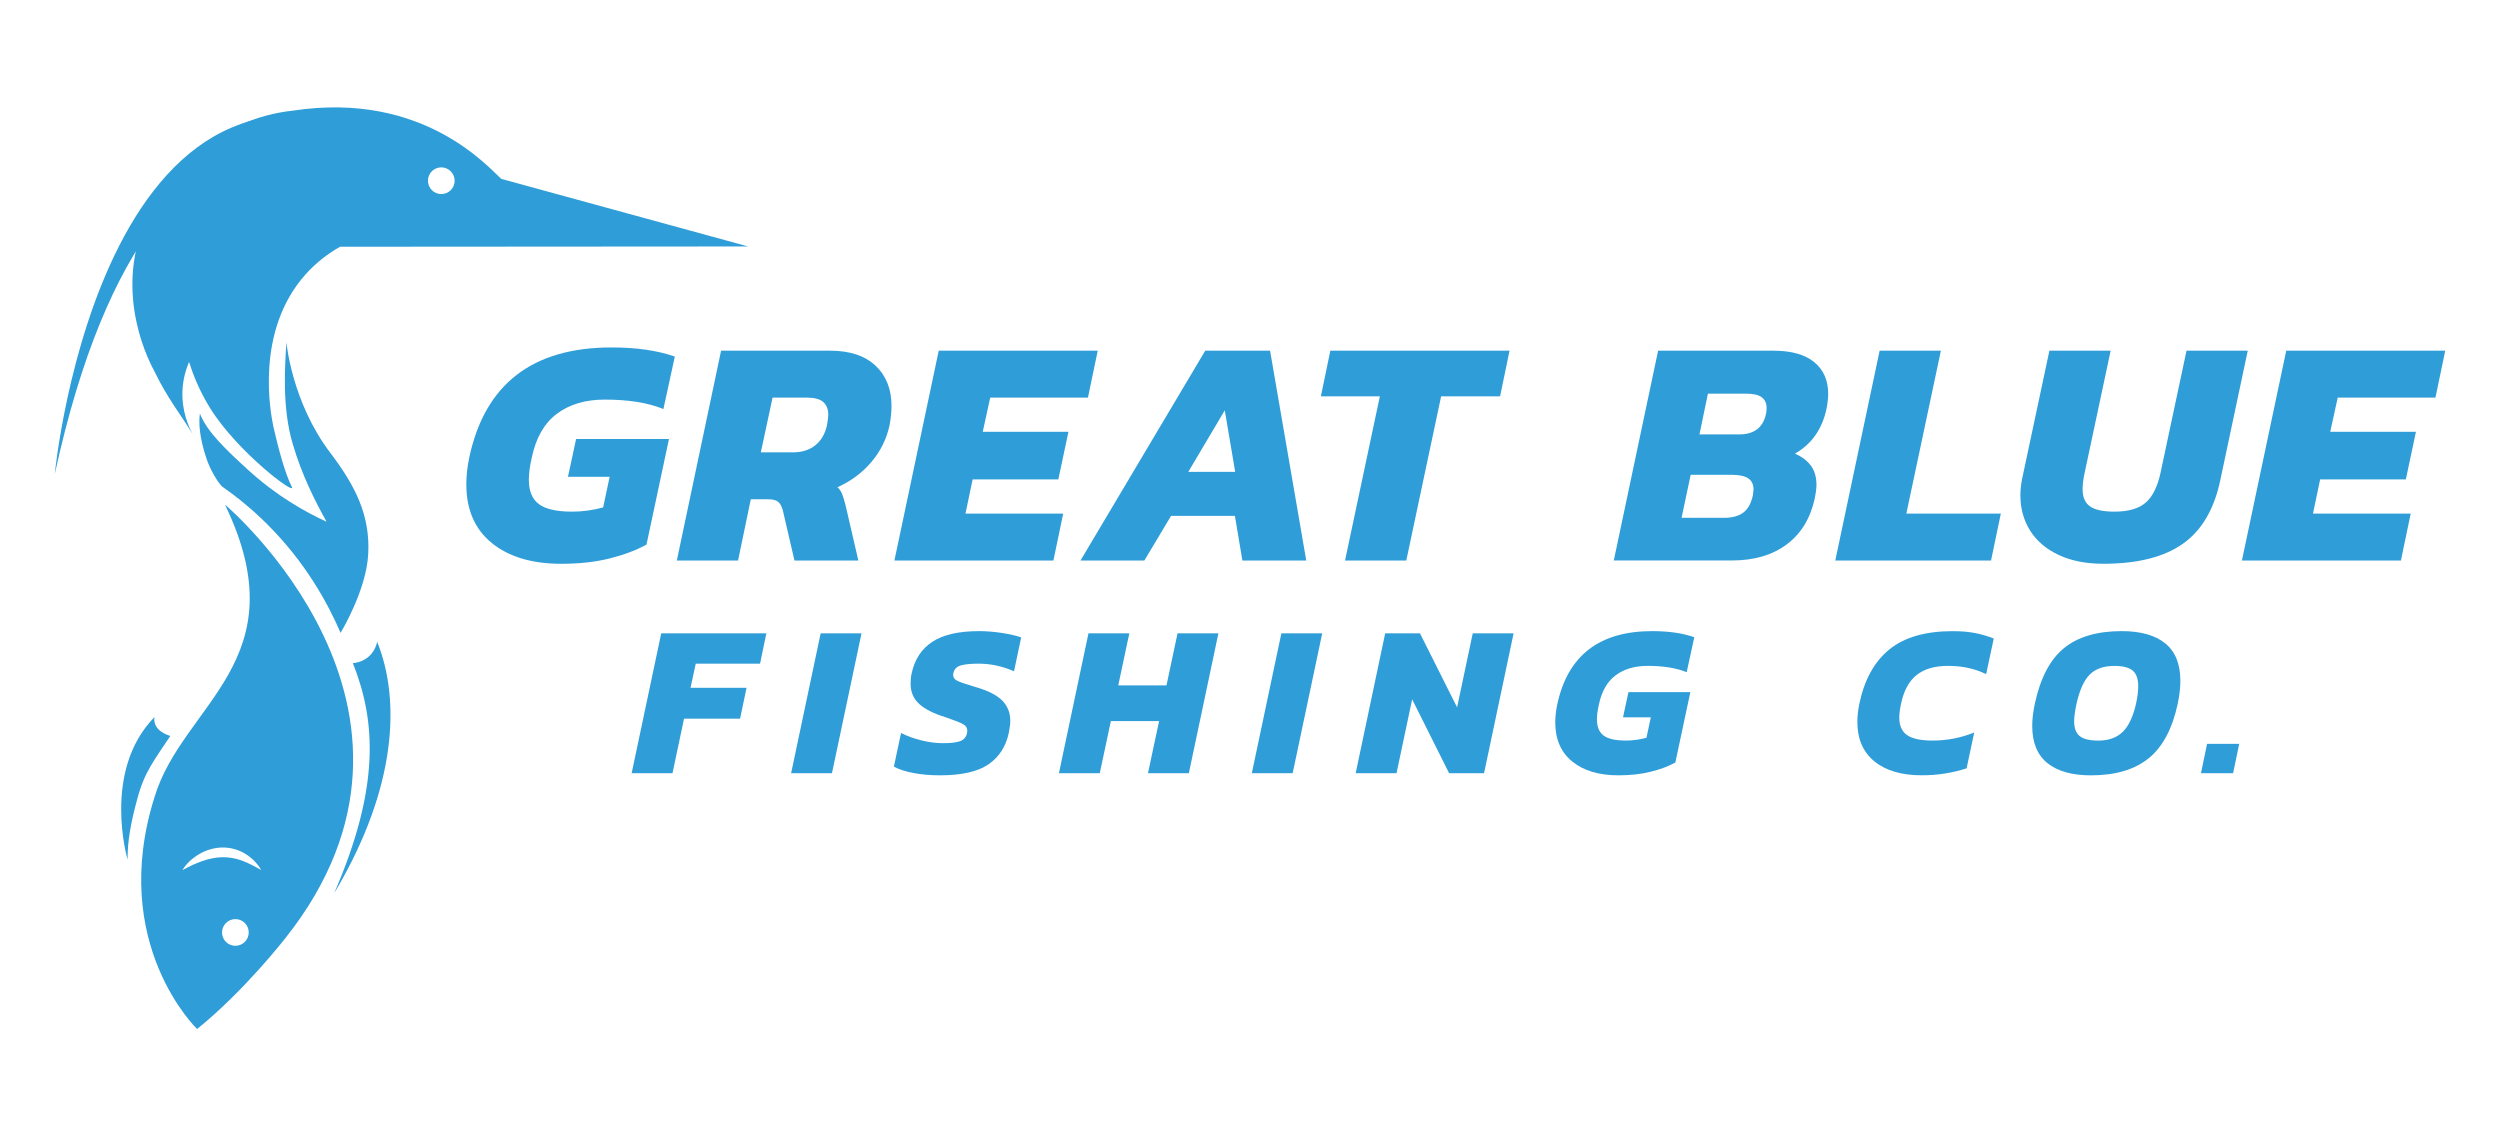
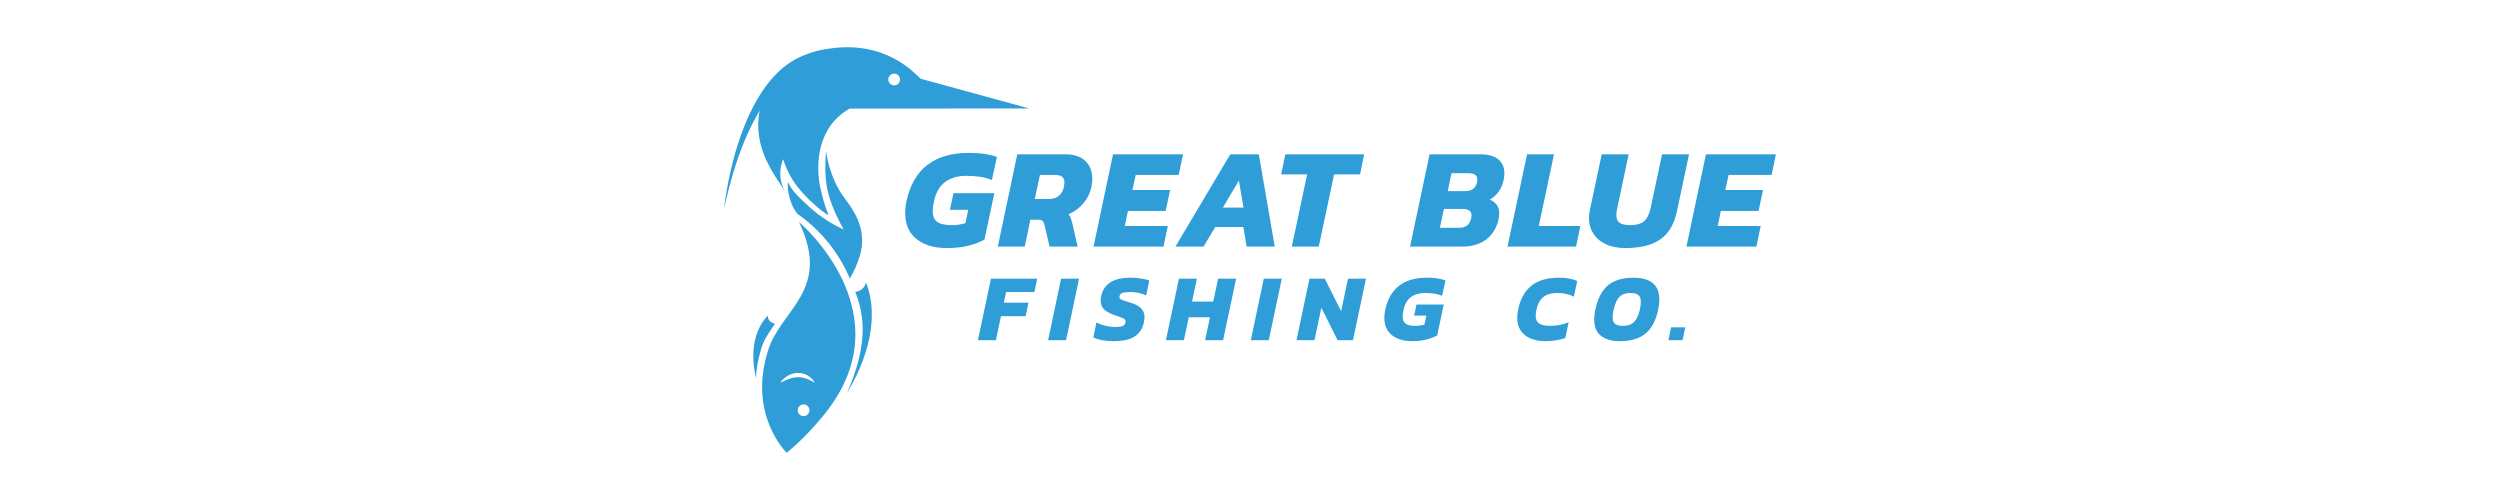
- <svg xmlns="http://www.w3.org/2000/svg" version="1.1" x="0px" y="0px" width="700" hieght="100" viewBox="0 0 792 360" style="enable-background:new 0 0 792 360;" xml:space="preserve">
+ <svg xmlns="http://www.w3.org/2000/svg" version="1.1" x="0px" y="0px" width="500" height="100" viewBox="0 0 792 360" style="enable-background:new 0 0 792 360;" xml:space="preserve">
  <style type="text/css">
	.st0{display:none;}
	.st1{display:inline;}
	.st2{fill:#6AACDE;}
	.st3{display:inline;fill:none;stroke:#6AACDE;stroke-width:4;stroke-miterlimit:10;}
	.st4{display:inline;fill:none;stroke:#1B75BB;stroke-width:10;stroke-linecap:round;stroke-miterlimit:10;}
	.st5{display:inline;fill:none;stroke:#26A9E0;stroke-width:10;stroke-miterlimit:10;}
	.st6{display:inline;fill:none;stroke:#231F20;stroke-width:10;stroke-miterlimit:10;}
	.st7{display:inline;fill:none;stroke:#231F20;stroke-width:6;stroke-miterlimit:10;}
	.st8{fill:none;stroke:#41C6F1;stroke-width:7.869;stroke-linecap:round;stroke-miterlimit:10;}
	.st9{fill:none;stroke:#1B95D2;stroke-width:0.869;stroke-miterlimit:10;}
	.st10{fill:#2E9DD8;}
</style>
  <g id="background">
</g>
  <g id="Layer_1">
</g>
  <g id="Layer_2" class="st0">
    <g class="st1">
      <g>
        <path class="st2" d="M-538.23,281.32c12.79-24.86,29.96-47.17,49.8-66.8c20.71-20.49,44.18-37.95,69.01-53.13     c26.36-16.12,54.18-29.71,82.41-42.2c14.17-6.27,28.46-12.6,43.53-16.37c13.78-3.45,28-4.26,41.99-1.54     c13.16,2.56,25.71,7.83,36.71,15.5c2.75,1.92,5.38,3.99,7.89,6.2c2.46,2.17,4.65,4.79,7.45,6.54c2.53,1.58,5.86,2.39,8.39,0.37     c2.85-2.28,3.07-7.1,3.83-10.4c0.93-4.02,1.86-8.03,2.79-12.05c0.73-3.13-4.09-4.47-4.82-1.33c-0.96,4.13-1.91,8.26-2.87,12.39     c-0.45,1.92-0.86,3.85-1.34,5.77c-0.36,1.46-0.68,2.2-2.24,1.6c-2.78-1.08-4.87-3.91-7.04-5.86c-2.53-2.27-5.18-4.4-7.93-6.4     c-10.84-7.9-23.4-13.54-36.47-16.51c-13.62-3.1-27.6-3.18-41.3-0.52c-15.28,2.97-29.76,8.99-43.97,15.17     c-28.22,12.28-56.08,25.52-82.6,41.16c-25.21,14.86-49.22,31.94-70.6,51.96c-20.3,19.01-38.27,40.71-52.06,64.91     c-1.69,2.97-3.31,5.98-4.88,9.01C-544.02,281.65-539.71,284.18-538.23,281.32L-538.23,281.32z" />
      </g>
    </g>
    <g class="st1">
      <g>
        <path class="st2" d="M-610.81,394.52c0.39-5.47,0.77-10.95,1.16-16.42c0.37-5.19,0.32-10.64,1.6-15.7     c1.22-4.86,4.1-9.18,6.56-13.48c2.67-4.68,5.34-9.35,8.01-14.03c2.71-4.75,5.42-9.5,8.13-14.25c2.58-4.51,5.04-9.13,7.8-13.53     c2.19-3.49,4.87-6.49,8.27-8.83c3.17-2.17,6.63-3.87,10.11-5.47c7.79-3.59,16.14-6.92,21.76-13.7c0.86-1.04,1.02-2.52,0-3.54     c-0.89-0.89-2.67-1.04-3.54,0c-4.96,5.98-12.24,9.05-19.15,12.19c-7.48,3.4-14.73,7.15-19.77,13.88     c-3.08,4.11-5.43,8.8-7.97,13.25c-2.79,4.89-5.59,9.79-8.38,14.68c-2.71,4.75-5.42,9.5-8.13,14.25     c-2.62,4.59-5.52,9.11-7.48,14.03c-2.24,5.6-2.24,11.85-2.66,17.78c-0.45,6.3-0.89,12.6-1.34,18.91c-0.1,1.35,1.22,2.5,2.5,2.5     C-611.88,397.02-610.9,395.87-610.81,394.52L-610.81,394.52z" />
      </g>
    </g>
    <g class="st1">
      <g>
        <path class="st2" d="M-611.02,396.43c3.58,2.7,8.42,2.74,12.6,1.68c4.6-1.16,8.65-3.84,13.27-4.93     c4.91-1.15,10.06-0.11,15.04-0.66c5.14-0.57,9.99-2.23,14.81-4.04c9.78-3.66,19.65-7.08,29.64-10.17     c5.04-1.56,10.1-3.04,15.19-4.44c2.58-0.71,5.17-1.4,7.76-2.07c1.06-0.27,2.14-0.64,3.23-0.79c0.3-0.04,0.66-0.08,0.93-0.02     c-0.01,0,0,0.01,0.01,0.01c-0.18-0.23-0.2-0.24-0.06-0.02c0.1,0.16,0.19,0.33,0.27,0.5c1.19,2.22,3.19,3.29,5.69,2.84     c2.16-0.38,3.87-1.77,5.59-3.03c4.02-2.95,8.18-5.71,12.46-8.26s8.68-4.92,13.18-7.06c2.12-1.01,4.25-2.03,6.49-2.76     c2.33-0.76,4.51-0.96,6.95-0.91c2.74,0.06,5.09-0.41,7.57-1.58c2.06-0.97,3.99-1.97,6.21-2.55c4.57-1.2,9.34-1.14,14.02-1.23     c4.83-0.09,9.58-0.49,14.31-1.52c4.71-1.02,9.3-2.5,13.88-3.95c4.58-1.45,9.17-2.9,13.88-3.87c2.23-0.46,4.48-0.8,6.76-0.95     c0.61-0.04,1.68-0.27,2.22,0.13c0.57,0.44,0.74,1.63,0.93,2.28c2.92,10,5.11,20.24,6.47,30.56c0.34,2.56,0.62,5.12,0.86,7.69     c0.13,1.34,1.06,2.5,2.5,2.5c1.25,0,2.63-1.15,2.5-2.5c-1-10.58-2.75-21.09-5.3-31.41c-0.64-2.58-1.33-5.15-2.07-7.71     c-0.65-2.23-1.38-4.69-3.58-5.86c-2.16-1.15-4.83-0.71-7.16-0.43c-2.41,0.29-4.8,0.71-7.17,1.26     c-9.45,2.18-18.44,6.05-27.98,7.83c-9.43,1.77-19.52-0.29-28.66,3.07c-2.23,0.82-4.25,2.19-6.51,2.9     c-2.37,0.74-4.92,0.16-7.36,0.45c-5.02,0.59-9.64,2.95-14.12,5.16c-4.47,2.21-8.84,4.62-13.09,7.23     c-4.29,2.64-8.33,5.59-12.45,8.49c-0.75,0.52-1.46,0.85-2.3,1.16c-0.21,0.08-0.42-0.05-0.2,0.01c0.18,0.05,0.34,0.58,0-0.15     c-0.11-0.23-0.22-0.46-0.34-0.67c-1.35-2.35-3.75-2.88-6.27-2.5c-2.48,0.38-4.94,1.2-7.35,1.84c-2.59,0.69-5.17,1.4-7.75,2.13     c-10.23,2.9-20.36,6.12-30.39,9.66c-4.9,1.73-9.74,3.64-14.65,5.35c-2.43,0.84-4.89,1.59-7.41,2.08     c-2.43,0.47-4.88,0.55-7.34,0.52c-2.71-0.03-5.43-0.16-8.14,0.16c-2.5,0.29-4.86,0.94-7.19,1.88c-4.12,1.66-8.23,4.05-12.79,4.02     c-1.87-0.01-3.52-0.53-5.02-1.65c-1.08-0.81-2.8-0.17-3.42,0.9C-612.66,394.29-612.1,395.61-611.02,396.43L-611.02,396.43z" />
      </g>
    </g>
    <g class="st1">
      <g>
        <path class="st2" d="M-362.33,378.06c-4.47,10.41-9.3,20.66-14.5,30.73c-2.56,4.95-5.1,9.96-7.95,14.74c0,0-0.37,0.61-0.37,0.59     c0.02,0.16-0.11-0.22,0.2,0.02c0.07-0.01,0.14-0.02,0.21-0.03c0.61,0.22,0.71,0.16,0.29-0.18c-0.07-0.18-0.46-0.55-0.56-0.66     c-0.79-0.96-1.52-1.95-2.27-2.94c-1.58-2.1-3.18-4.26-5.19-5.99c-3.63-3.12-8.73-5.22-13.45-3.37c-4.28,1.68-6.76,5.65-8.26,9.81     c-1.78,4.95-2.45,10.46-2.67,15.68c-0.18,4.29-0.35,9.52,2.73,12.94c1.72,1.91,4.46,2.61,6.88,1.72c1.38-0.5,2.52-1.35,3.64-2.28     c0.87-0.72,1.68-1.57,2.76-2c0.48-0.19,1.08-0.35,1.3-0.05c0.56,0.77,0.35,2.58,0.42,3.46c0.23,3.25,0.46,6.51,0.69,9.76     c0.1,1.35,1.08,2.5,2.5,2.5c1.28,0,2.6-1.15,2.5-2.5c-0.21-2.93-0.42-5.86-0.63-8.79c-0.17-2.35,0.01-5.21-1.36-7.25     c-1.49-2.23-4.25-2.77-6.7-1.97c-2.2,0.72-3.63,2.29-5.44,3.62c-0.64,0.47-1.42,0.93-2.1,0.87c-0.34-0.03-0.78-0.41-1.06-0.83     c-0.84-1.27-1.1-2.93-1.16-4.43c-0.23-5.45,0.33-11,1.65-16.29c0.83-3.34,2.27-7.54,5.62-9.14c3.97-1.89,8.16,1.31,10.68,4.15     c1.68,1.9,3.12,4,4.69,6c1.61,2.04,3.85,4.27,6.59,2.54c2.13-1.35,3.21-4.28,4.38-6.4c1.35-2.45,2.67-4.91,3.97-7.38     c5.88-11.15,11.3-22.54,16.27-34.12c0.53-1.24,0.37-2.68-0.9-3.42C-359.96,376.55-361.8,376.82-362.33,378.06L-362.33,378.06z" />
      </g>
    </g>
    <g class="st1">
      <g>
        <path class="st2" d="M-392.28,534.25c4.16-19.19,1.03-38.7-0.93-57.95c-0.56-5.55-1.02-11.11-1.18-16.69     c-0.09-3.21-5.09-3.22-5,0c0.56,19.25,4.77,38.29,4.15,57.58c-0.17,5.3-0.74,10.55-1.87,15.73     C-397.78,536.06-392.96,537.4-392.28,534.25L-392.28,534.25z" />
      </g>
    </g>
    <g class="st1">
      <g>
        <path class="st2" d="M-375.43,534.82c1.38-7.52-0.8-14.78-1.08-22.28c-0.14-3.76,0.32-7.5,0.74-11.22     c0.41-3.57,0.67-7.13,0.73-10.72c0.12-6.91-0.3-13.96,1.1-20.77c0.67-3.26,1.83-6.26,3.27-9.25c1.52-3.15,2.89-6.27,3.17-9.8     c0.16-2.07-0.04-4.16-0.01-6.24c0.04-1.88,0.18-3.76,0.49-5.62c0.65-3.94,1.83-7.79,3.55-11.4c0.58-1.22,0.34-2.7-0.9-3.42     c-1.09-0.64-2.83-0.33-3.42,0.9c-3.12,6.52-4.8,13.64-4.72,20.89c0.02,1.86,0.21,3.76-0.07,5.61c-0.24,1.59-0.83,3.15-1.49,4.61     c-1.41,3.1-3,6.09-3.95,9.38c-1.98,6.81-1.96,14-1.98,21.02c-0.01,3.63-0.04,7.26-0.36,10.88c-0.33,3.75-0.91,7.47-1.11,11.23     c-0.22,4.24,0.32,8.4,0.89,12.59c0.54,4.04,1.07,8.21,0.33,12.26c-0.24,1.33,0.36,2.7,1.75,3.08     C-377.29,536.9-375.67,536.15-375.43,534.82L-375.43,534.82z" />
      </g>
    </g>
    <g class="st1">
      <g>
        <path class="st2" d="M-362.45,426.71c7.99-21.91,17.1-43.79,31.01-62.69c3.84-5.23,8.09-10.16,12.68-14.74     c2.28-2.27-1.25-5.81-3.54-3.54c-17.1,17.03-28.55,38.58-37.68,60.7c-2.58,6.25-4.98,12.58-7.3,18.94     c-0.46,1.27,0.52,2.74,1.75,3.08C-364.13,428.84-362.91,427.98-362.45,426.71L-362.45,426.71z" />
      </g>
    </g>
    <g class="st1">
      <g>
        <path class="st2" d="M-363.3,524.39c3.23-8.65,6.55-17.82,5.55-27.22c-0.49-4.65-1.86-9.09-3.35-13.51     c-1.47-4.36-2.83-8.74-3.84-13.23c-1.16-5.16-1.91-10.39-2.26-15.66c-0.09-1.35-1.08-2.5-2.5-2.5c-1.28,0-2.59,1.15-2.5,2.5     c0.63,9.32,2.41,18.51,5.34,27.39c1.39,4.2,2.93,8.38,3.77,12.74c0.83,4.36,0.61,8.82-0.29,13.14c-1.07,5.15-2.9,10.1-4.73,15.02     c-0.47,1.27,0.53,2.74,1.75,3.08C-364.97,526.52-363.77,525.65-363.3,524.39L-363.3,524.39z" />
      </g>
    </g>
    <g class="st1">
      <g>
        <path class="st2" d="M-338.76,520.48c0.33-8.88,0.66-17.75,1-26.63c0.33-8.71,1.36-17.78-0.41-26.4     c-1.61-7.85-5.71-15.04-6.54-23.07c-0.45-4.32-0.29-8.69-0.25-13.02c0.04-4.45,0.09-8.91,0.13-13.36     c0.1-10.06,0.2-20.12,0.29-30.18c0.03-3.22-4.97-3.22-5,0c-0.09,8.91-0.17,17.81-0.26,26.72c-0.09,8.81-0.5,17.7-0.14,26.5     c0.17,4.25,0.86,8.39,2.12,12.45c1.19,3.83,2.7,7.56,3.84,11.41c2.46,8.32,1.66,16.94,1.34,25.49     c-0.37,10.03-0.75,20.06-1.12,30.08C-343.88,523.7-338.88,523.7-338.76,520.48L-338.76,520.48z" />
      </g>
    </g>
    <g class="st1">
      <g>
        <path class="st2" d="M-197.92,401.29c0.07-0.51,0.15-1.02,0.22-1.54c0.1-0.33,0.12-0.66,0.04-1c-0.02-0.33-0.11-0.64-0.3-0.93     c-0.16-0.29-0.37-0.53-0.64-0.7c-0.24-0.22-0.52-0.37-0.85-0.45c-0.22-0.03-0.44-0.06-0.66-0.09c-0.45,0-0.87,0.12-1.26,0.34     c-0.17,0.13-0.34,0.26-0.51,0.39c-0.31,0.31-0.52,0.68-0.64,1.1c-0.07,0.51-0.15,1.02-0.22,1.54c-0.1,0.33-0.12,0.66-0.04,1     c0.02,0.33,0.11,0.64,0.3,0.93c0.16,0.29,0.37,0.53,0.64,0.7c0.24,0.22,0.52,0.37,0.85,0.45c0.22,0.03,0.44,0.06,0.66,0.09     c0.45,0,0.87-0.12,1.26-0.34c0.17-0.13,0.34-0.26,0.51-0.39C-198.25,402.08-198.03,401.72-197.92,401.29L-197.92,401.29z" />
      </g>
    </g>
    <g class="st1">
      <g>
        <path class="st2" d="M-318.51,347.56c14.72-10.08,29.85-19.56,44.92-29.1c7.59-4.8,15.16-9.62,22.67-14.54     c7.8-5.11,15.68-10.2,23.17-15.76c6.86-5.09,13.02-10.83,18.98-16.93c5.89-6.02,11.65-12.17,17.19-18.52     c2.78-3.19,5.5-6.42,8.15-9.71c2.7-3.35,5.2-6.87,7.92-10.2c1.15-1.41,2.7-2.41,4.06-3.6c1.52-1.32,2.65-2.99,3.88-4.56     c2.62-3.38,5.2-6.79,7.68-10.27c9.54-13.37,17.73-27.72,23.29-43.22c0.68-1.9,1.32-3.81,1.92-5.73c0.96-3.08-3.86-4.4-4.82-1.33     c-4.8,15.36-12.32,29.63-21.33,42.92c-2.34,3.45-4.77,6.83-7.27,10.17c-2.33,3.11-4.56,6.62-7.58,9.09     c-1.45,1.18-2.85,2.31-3.99,3.81c-1.24,1.65-2.48,3.31-3.75,4.94c-2.63,3.37-5.32,6.7-8.08,9.97     c-5.36,6.36-10.97,12.51-16.72,18.52c-5.75,6-11.51,11.93-18.01,17.13c-7.08,5.65-14.65,10.66-22.19,15.67     c-7.52,5-15.11,9.87-22.73,14.71c-14.85,9.43-29.8,18.72-44.41,28.53c-1.83,1.23-3.65,2.46-5.46,3.71     c-1.11,0.76-1.61,2.2-0.9,3.42C-321.28,347.77-319.63,348.33-318.51,347.56L-318.51,347.56z" />
      </g>
    </g>
    <path class="st3" d="M-158.21,146.6" />
    <path class="st3" d="M-135.39,161.08c0,0,4.83-29.61,1.32-56.16c-3.51-26.54,0.22-58.79-34.22-81.6   C-202.74,0.5-199.89-3.01-199.89-3.01s-3.29-13.38,4.39-20.62c7.68-7.24,19.96-10.75,19.96-10.75h32.47l33.78,1.75h25.01   l20.62,2.63" />
    <path class="st4" d="M672.35-7.92l-30.07-32.46l-62.46-94.79c0,0-52.05-62.46,0-109.3c0,0,53.78-83.28,131.86-86.75   s130.12,53.78,130.12,53.78l317.49,72.87l-163.08,1.73H723.82c0,0-98.89,19.08-48.58,88.48s92.31,107.4,92.31,107.4" />
    <path class="st5" d="M1194.58-197.77c0,0,4.35,6.14,6.08,25.23c1.73,19.08,0,81.54,0,81.54s0.06,53.99-43.37,67.66   C1028.47,17.22,839.51-7.99,839.51-7.99c22.35-2.69,47.03-6.88,73.45-13.33c18.63-4.55,35.91-9.68,51.76-15.04v34.37" />
    <path class="st6" d="M1178.54-202.04" />
    <line class="st7" x1="1190.04" y1="-199.96" x2="1197.47" y2="-191.89" />
  </g>
  <g id="Layer_4">
</g>
  <g id="text">
</g>
  <g id="circle">
    <path class="st8" d="M70.53,145.39" />
    <path class="st9" d="M72.57,155.9" />
    <path class="st10" d="M70.26,154.05c4.54,3.17,9.46,7.11,14.38,12.01c12.18,12.14,19.2,25,23.25,34.42c0,0,8.21-13.41,8.77-25.09   c0.58-11.93-3.8-21.11-12.06-31.99c-12.22-16.11-13.86-34.97-13.86-34.97c-0.48,7.56-1.43,20.49,1.96,32.09   c2.96,10.14,7.25,18.45,10.76,24.77c-6.71-3.07-15.84-8.16-24.98-16.53c-6.82-6.25-12.91-11.95-15.15-17.74   c-0.41,2.9-0.19,7.54,2.11,14.34C66.6,148.79,68.72,152.36,70.26,154.05z" />
    <path class="st10" d="M119.56,203.5c7.36,18.43,5.99,45.78-12.83,78.02l-0.83,1.35c14.49-33.35,13.24-54.37,5.88-72.8   c0,0,6.3-0.1,7.81-7.07" />
    <path class="st10" d="M53.95,233.15c-4.88,7.44-8.19,11.27-10.47,20.01c-1.94,7-3.14,13.4-3.06,19.17c0,0-8.26-28.04,8.53-45.17   C48.95,227.15,47.84,231.24,53.95,233.15z" />
    <path class="st10" d="M158.85,56.68c-3.66-3.03-24.3-28.02-66.12-21.62c-22.13,2.36-40.81,18.18-47.84,37.9   c-7.93,22.25,2.46,41.83,4.22,45.03c3.88,8.09,8,13.1,11.99,19.65c-1.27-2.31-3.61-7.35-3.29-13.99c0.19-3.85,1.21-6.94,2.09-8.99   c1.16,3.74,3.15,8.95,6.63,14.58c8.61,13.93,27.51,28.12,25.91,24.98c-2.16-4.26-4.31-12.31-5.84-19.09   c-0.92-4.44-5.87-30.23,10.21-48.21c3.41-3.82,7.21-6.64,10.91-8.75l129.28-0.09L158.85,56.68z M139.8,61.48   c-2.34,0-4.23-1.9-4.23-4.23c0-2.34,1.9-4.23,4.23-4.23c2.34,0,4.23,1.9,4.23,4.23C144.04,59.59,142.14,61.48,139.8,61.48z" />
    <path class="st10" d="M71.27,159.86c23.86,49.44-13.5,63.07-22.35,92.77c-14.57,46.4,13.52,73.36,13.52,73.36   c15.04-12.11,28.01-28.84,28.01-28.84C148.04,224.56,71.27,159.86,71.27,159.86z M74.57,299.63c-2.34,0-4.23-1.9-4.23-4.23   s1.9-4.23,4.23-4.23c2.34,0,4.23,1.9,4.23,4.23S76.91,299.63,74.57,299.63z M76.59,272.62c-2.05-0.74-4.14-1.09-6.23-1.06   c-2.09,0.06-4.2,0.5-6.29,1.23c-2.1,0.73-4.16,1.71-6.28,2.86c1.25-2.09,3.13-3.76,5.26-5.04c2.14-1.26,4.65-2.05,7.24-2.12   c2.59-0.06,5.19,0.65,7.35,1.95c2.15,1.32,3.92,3.09,5.12,5.2C80.65,274.45,78.64,273.36,76.59,272.62z" />
    <path class="st10" d="M130.64,53.83c0-2.34,1.9-4.23,4.23-4.23c0.12,0,0.24,0.01,0.36,0.02C32.72-9.63,17.35,150.2,17.35,150.2   C50.47-2.09,130.01,53.96,130.69,54.45C130.66,54.25,130.64,54.04,130.64,53.83z" />
    <g>
      <path class="st10" d="M155.83,172.05c-5.4-4.37-8.1-10.58-8.1-18.63c0-2.68,0.31-5.5,0.93-8.46c4.95-23.26,19.99-34.89,45.1-34.89    c7.84,0,14.52,0.96,20.02,2.89l-3.61,16.62c-4.89-2-11.08-2.99-18.58-2.99c-6.12,0-11.18,1.5-15.17,4.49    c-3.99,2.99-6.64,7.62-7.95,13.88c-0.62,2.68-0.93,5.02-0.93,7.02c0,3.58,1.07,6.16,3.2,7.74c2.13,1.58,5.64,2.37,10.53,2.37    c3.3,0,6.57-0.45,9.81-1.34l2.06-9.7h-13.21l2.58-11.97h29.42l-7.12,33.44c-3.23,1.79-7.12,3.25-11.66,4.39s-9.67,1.7-15.38,1.7    C168.54,178.6,161.23,176.42,155.83,172.05z" />
      <path class="st10" d="M228.44,111.1h34.58c6.19,0,10.97,1.58,14.35,4.75c3.37,3.17,5.06,7.43,5.06,12.8    c0,1.86-0.21,3.89-0.62,6.09c-0.96,4.4-2.91,8.31-5.83,11.71c-2.93,3.41-6.49,6.04-10.68,7.9c0.62,0.55,1.1,1.24,1.45,2.06    c0.34,0.83,0.72,2.06,1.14,3.72l4.03,17.44h-20.23l-3.72-16c-0.35-1.24-0.84-2.12-1.5-2.63c-0.65-0.52-1.7-0.77-3.15-0.77h-5.47    l-4.03,19.4h-19.4L228.44,111.1z M251.25,143.3c2.82,0,5.16-0.74,7.02-2.22c1.86-1.48,3.1-3.59,3.72-6.35    c0.27-1.65,0.41-2.75,0.41-3.3c0-1.79-0.53-3.15-1.6-4.08c-1.07-0.93-2.8-1.39-5.21-1.39h-10.84l-3.72,17.34H251.25z" />
      <path class="st10" d="M297.39,111.1h50.37l-3.1,14.86H313.7l-2.37,10.84h27.15l-3.2,15.07h-27.15l-2.27,10.84h30.96l-3.1,14.86    h-50.37L297.39,111.1z" />
      <path class="st10" d="M381.82,111.1h20.54l11.46,66.47h-20.23l-2.37-14.14h-20.23l-8.46,14.14h-20.23L381.82,111.1z     M391.31,149.49l-3.3-19.51l-11.56,19.51H391.31z" />
      <path class="st10" d="M437.14,125.55h-18.68l2.99-14.45h56.77l-2.99,14.45h-18.68l-11.04,52.02h-19.4L437.14,125.55z" />
      <path class="st10" d="M525.29,111.1h36.54c5.64,0,9.94,1.2,12.9,3.61c2.96,2.41,4.44,5.78,4.44,10.11c0,1.24-0.17,2.79-0.52,4.65    c-1.38,6.47-4.71,11.22-10.01,14.24c2.2,0.96,3.89,2.24,5.06,3.82c1.17,1.58,1.75,3.61,1.75,6.09c0,1.1-0.17,2.51-0.52,4.23    c-1.38,6.33-4.33,11.2-8.88,14.6c-4.54,3.41-10.36,5.11-17.44,5.11h-37.36L525.29,111.1z M546.13,164.05    c2.61,0,4.66-0.55,6.14-1.65c1.48-1.1,2.49-2.92,3.04-5.47c0.14-0.96,0.21-1.58,0.21-1.86c0-1.58-0.55-2.75-1.65-3.51    c-1.1-0.76-2.86-1.14-5.26-1.14h-13l-2.89,13.62H546.13z M550.99,137.62c4.68,0,7.5-2.13,8.46-6.4c0.14-0.48,0.21-1.14,0.21-1.96    c0-1.51-0.52-2.65-1.55-3.41c-1.03-0.76-2.68-1.14-4.96-1.14h-12.08l-2.68,12.9H550.99z" />
      <path class="st10" d="M595.47,111.1h19.4l-10.94,51.61h29.93l-3.1,14.86h-49.34L595.47,111.1z" />
      <path class="st10" d="M652.19,175.81c-3.96-1.86-6.97-4.42-9.03-7.69c-2.06-3.27-3.1-7-3.1-11.2c0-1.79,0.21-3.65,0.62-5.57    l8.57-40.25h19.4l-8.26,38.81c-0.41,1.93-0.62,3.61-0.62,5.06c0,2.55,0.79,4.37,2.37,5.47c1.58,1.1,4.16,1.65,7.74,1.65    c4.33,0,7.6-0.93,9.8-2.79c2.2-1.86,3.78-4.99,4.75-9.39l8.26-38.81h19.4l-8.67,40.87c-1.93,9.29-5.88,16.05-11.87,20.28    c-5.99,4.23-14.38,6.35-25.18,6.35C660.88,178.6,656.14,177.67,652.19,175.81z" />
      <path class="st10" d="M724.28,111.1h50.37l-3.1,14.86h-30.96l-2.37,10.84h27.15l-3.2,15.07h-27.15l-2.27,10.84h30.96l-3.1,14.86    h-50.37L724.28,111.1z" />
      <path class="st10" d="M209.48,200.63h33.3l-2,9.63h-20.37l-1.65,7.64h17.75l-2.06,9.77h-17.75l-3.65,17.27h-12.94L209.48,200.63z" />
      <path class="st10" d="M259.99,200.63h12.94l-9.36,44.31h-12.94L259.99,200.63z" />
      <path class="st10" d="M289.48,244.91c-2.55-0.48-4.65-1.16-6.3-2.03l2.27-10.67c1.88,0.96,4.03,1.74,6.43,2.34    c2.41,0.6,4.69,0.89,6.85,0.89c2.48,0,4.3-0.22,5.47-0.65c1.17-0.44,1.89-1.3,2.17-2.58c0.05-0.18,0.07-0.41,0.07-0.69    c0-0.92-0.44-1.62-1.31-2.1c-0.87-0.48-2.57-1.16-5.09-2.03l-2.06-0.69c-3.26-1.15-5.65-2.51-7.19-4.09    c-1.54-1.58-2.31-3.61-2.31-6.09c0-1.19,0.11-2.27,0.34-3.23c0.96-4.45,3.17-7.79,6.61-10.01c3.44-2.22,8.35-3.34,14.73-3.34    c2.34,0,4.76,0.2,7.26,0.58c2.5,0.39,4.53,0.86,6.09,1.41l-2.27,10.73c-3.67-1.61-7.41-2.41-11.22-2.41    c-2.43,0-4.3,0.18-5.61,0.55c-1.31,0.37-2.1,1.17-2.37,2.41c-0.05,0.14-0.07,0.34-0.07,0.62c0,0.78,0.4,1.38,1.2,1.79    c0.8,0.41,2.42,0.99,4.85,1.72l1.38,0.41c3.85,1.15,6.59,2.58,8.22,4.3c1.63,1.72,2.44,3.82,2.44,6.3c0,0.96-0.16,2.25-0.48,3.85    c-0.92,4.31-3.06,7.63-6.43,9.94c-3.37,2.32-8.48,3.48-15.31,3.48C294.81,245.63,292.02,245.39,289.48,244.91z" />
      <path class="st10" d="M344.83,200.63h12.94l-3.51,16.51h15.28l3.51-16.51h12.94l-9.36,44.31h-12.94l3.51-16.51h-15.28l-3.51,16.51    h-12.94L344.83,200.63z" />
      <path class="st10" d="M405.94,200.63h12.94l-9.36,44.31h-12.94L405.94,200.63z" />
      <path class="st10" d="M438.83,200.63h11.01l11.77,23.46l4.96-23.46h12.94l-9.36,44.31h-11.08l-11.7-23.4l-4.95,23.4h-12.94    L438.83,200.63z" />
      <path class="st10" d="M498.11,241.26c-3.6-2.91-5.4-7.05-5.4-12.42c0-1.79,0.21-3.67,0.62-5.64c3.3-15.5,13.33-23.26,30.07-23.26    c5.23,0,9.68,0.64,13.35,1.93l-2.41,11.08c-3.26-1.33-7.39-2-12.39-2c-4.08,0-7.46,1-10.12,2.99c-2.66,2-4.43,5.08-5.3,9.25    c-0.41,1.79-0.62,3.35-0.62,4.68c0,2.39,0.71,4.11,2.13,5.16c1.42,1.06,3.76,1.58,7.02,1.58c2.2,0,4.38-0.3,6.54-0.89l1.38-6.47    h-8.81l1.72-7.98h19.61l-4.75,22.29c-2.16,1.19-4.75,2.17-7.78,2.92c-3.03,0.76-6.45,1.14-10.25,1.14    C506.58,245.63,501.71,244.18,498.11,241.26z" />
      <path class="st10" d="M593.85,241.23c-3.62-2.94-5.44-7.11-5.44-12.52c0-1.74,0.21-3.65,0.62-5.71c1.6-7.66,4.78-13.42,9.53-17.27    c4.75-3.85,11.43-5.78,20.06-5.78c2.62,0,4.94,0.2,6.98,0.58c2.04,0.39,4.05,0.98,6.02,1.75l-2.41,11.29    c-3.53-1.74-7.55-2.62-12.04-2.62c-4.22,0-7.55,0.96-9.98,2.89s-4.08,4.98-4.95,9.15c-0.37,1.74-0.55,3.19-0.55,4.33    c0,2.57,0.83,4.43,2.48,5.57c1.65,1.15,4.33,1.72,8.05,1.72c4.59,0,8.99-0.85,13.21-2.55l-2.41,11.35    c-4.54,1.47-9.24,2.2-14.11,2.2C602.5,245.63,597.48,244.17,593.85,241.23z" />
      <path class="st10" d="M648.66,241.78c-3.23-2.57-4.85-6.51-4.85-11.84c0-2.06,0.27-4.4,0.83-7.02c1.74-8.12,4.82-13.98,9.22-17.58    c4.4-3.6,10.5-5.4,18.3-5.4c6.01,0,10.61,1.3,13.8,3.89c3.19,2.59,4.78,6.55,4.78,11.87c0,2.11-0.28,4.52-0.83,7.22    c-1.7,7.94-4.77,13.71-9.22,17.31c-4.45,3.6-10.55,5.4-18.3,5.4C656.47,245.63,651.9,244.35,648.66,241.78z M672.5,231.84    c1.88-1.86,3.28-4.83,4.2-8.91c0.46-2.11,0.69-3.97,0.69-5.57c0-2.29-0.58-3.93-1.75-4.92c-1.17-0.99-3.11-1.48-5.81-1.48    c-3.35,0-5.94,0.91-7.78,2.72c-1.83,1.81-3.23,4.9-4.2,9.25c-0.51,2.29-0.76,4.15-0.76,5.57c0,2.2,0.6,3.77,1.79,4.71    c1.19,0.94,3.14,1.41,5.85,1.41C668.03,234.62,670.62,233.7,672.5,231.84z" />
      <path class="st10" d="M699.2,235.66h10.18l-1.93,9.29h-10.18L699.2,235.66z" />
    </g>
  </g>
</svg>
